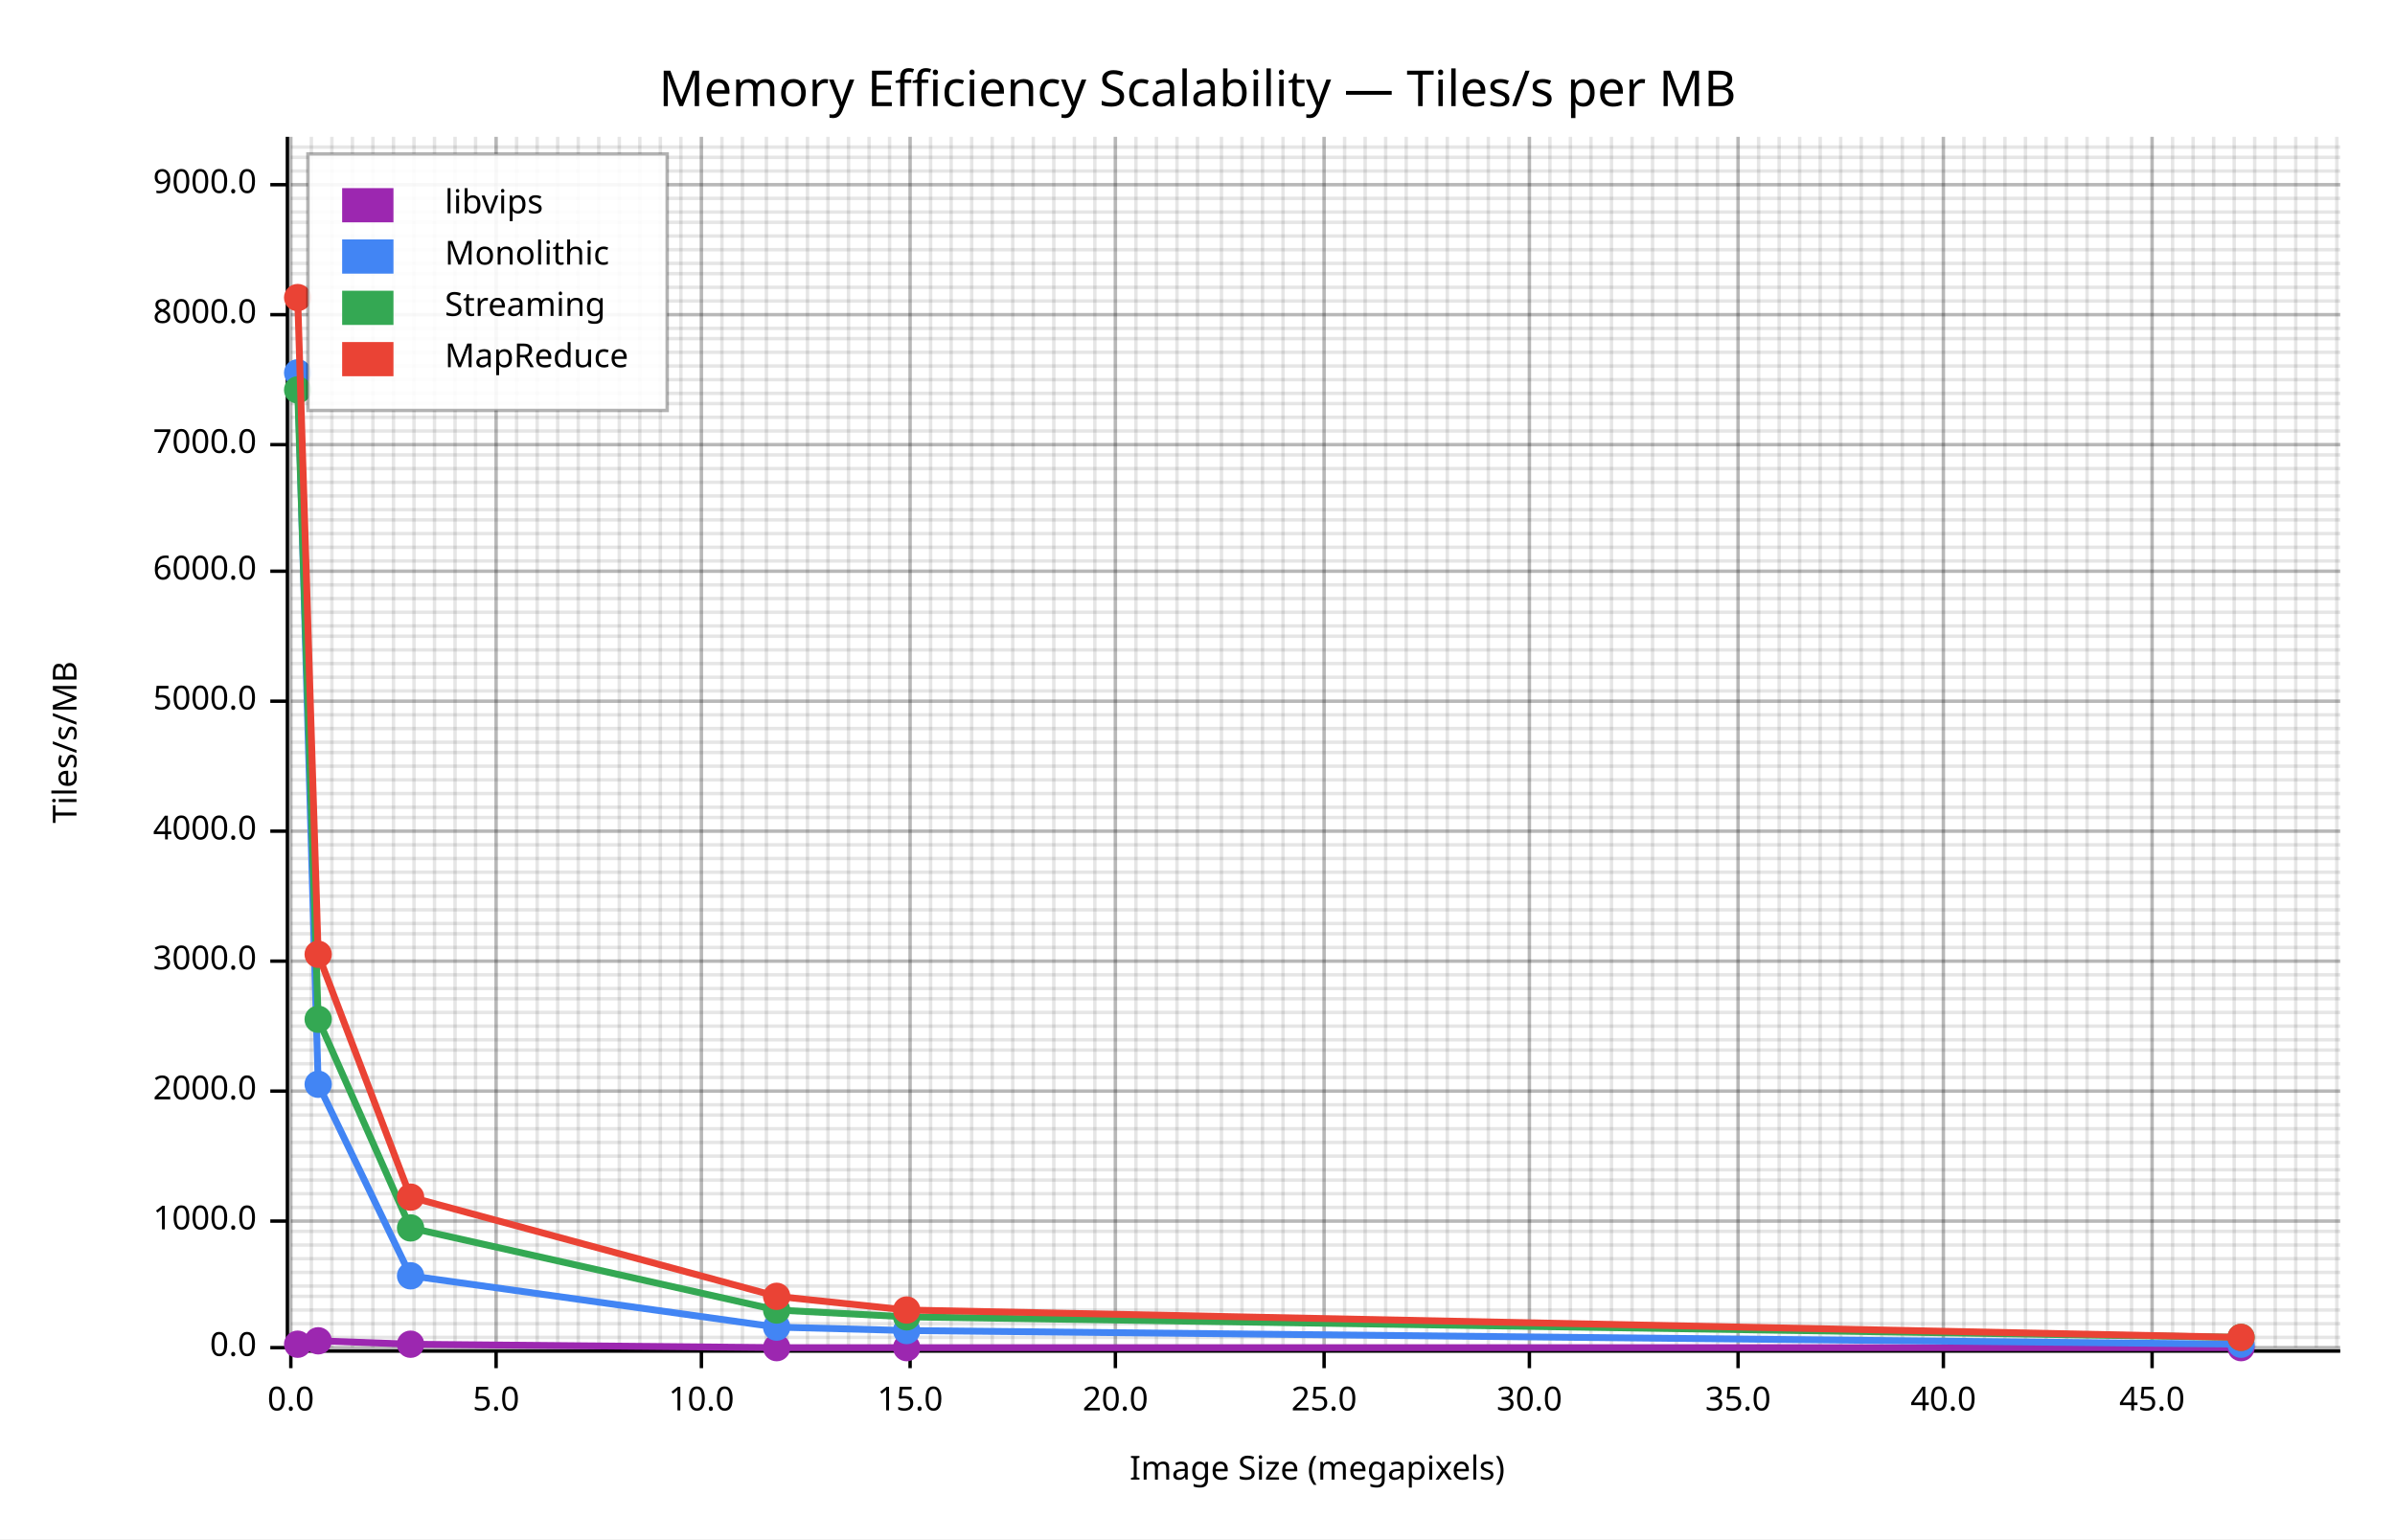
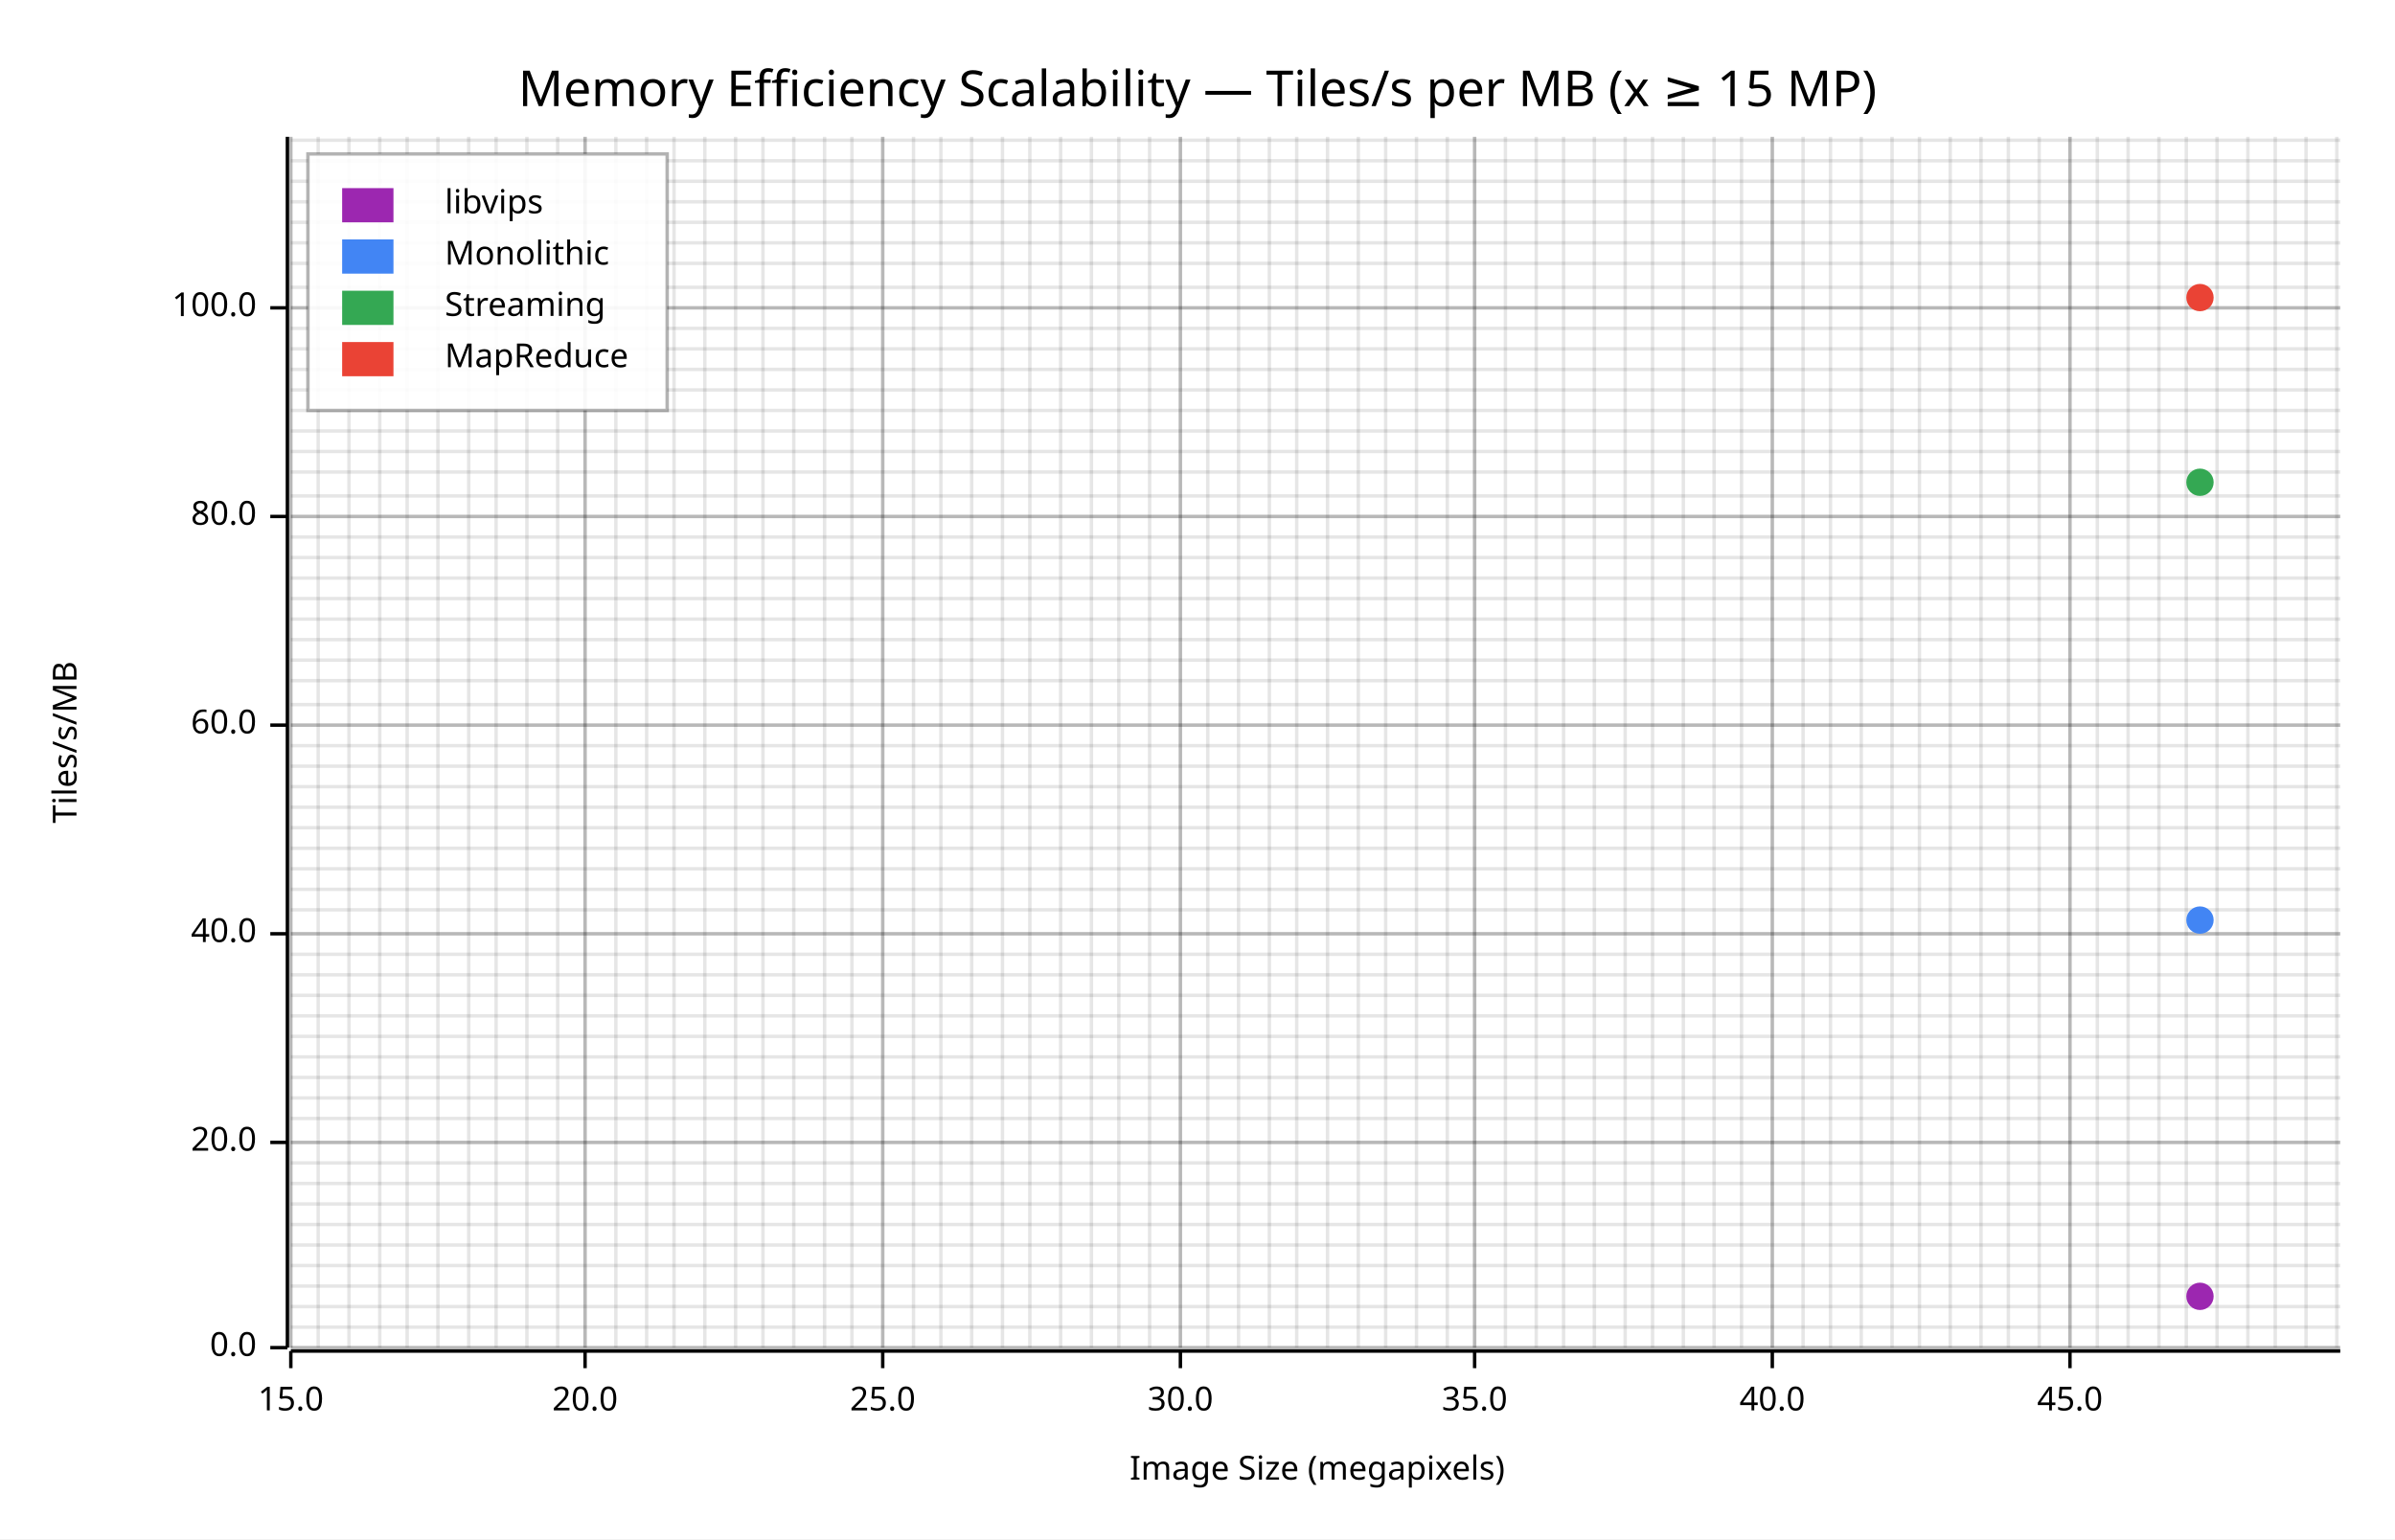
<svg xmlns="http://www.w3.org/2000/svg" width="700" height="450" viewBox="0 0 700 450">
  <rect x="0" y="0" width="700" height="450" opacity="1" fill="#FFFFFF" stroke="none" />
  <text x="350" y="20" dy="0.76em" text-anchor="middle" font-family="sans-serif" font-size="14.516" opacity="1" fill="#000000">
- Memory Efficiency Scalability — Tiles/s per MB
+ Memory Efficiency Scalability — Tiles/s per MB  (x ≥ 15 MP)
</text>
  <line opacity="0.1" stroke="#000000" stroke-width="1" x1="85" y1="394" x2="85" y2="40" />
-   <line opacity="0.1" stroke="#000000" stroke-width="1" x1="91" y1="394" x2="91" y2="40" />
-   <line opacity="0.1" stroke="#000000" stroke-width="1" x1="97" y1="394" x2="97" y2="40" />
-   <line opacity="0.1" stroke="#000000" stroke-width="1" x1="103" y1="394" x2="103" y2="40" />
-   <line opacity="0.1" stroke="#000000" stroke-width="1" x1="109" y1="394" x2="109" y2="40" />
-   <line opacity="0.1" stroke="#000000" stroke-width="1" x1="115" y1="394" x2="115" y2="40" />
-   <line opacity="0.1" stroke="#000000" stroke-width="1" x1="121" y1="394" x2="121" y2="40" />
-   <line opacity="0.1" stroke="#000000" stroke-width="1" x1="127" y1="394" x2="127" y2="40" />
-   <line opacity="0.1" stroke="#000000" stroke-width="1" x1="133" y1="394" x2="133" y2="40" />
-   <line opacity="0.1" stroke="#000000" stroke-width="1" x1="139" y1="394" x2="139" y2="40" />
+   <line opacity="0.1" stroke="#000000" stroke-width="1" x1="93" y1="394" x2="93" y2="40" />
+   <line opacity="0.1" stroke="#000000" stroke-width="1" x1="102" y1="394" x2="102" y2="40" />
+   <line opacity="0.1" stroke="#000000" stroke-width="1" x1="111" y1="394" x2="111" y2="40" />
+   <line opacity="0.1" stroke="#000000" stroke-width="1" x1="119" y1="394" x2="119" y2="40" />
+   <line opacity="0.1" stroke="#000000" stroke-width="1" x1="128" y1="394" x2="128" y2="40" />
+   <line opacity="0.1" stroke="#000000" stroke-width="1" x1="137" y1="394" x2="137" y2="40" />
  <line opacity="0.1" stroke="#000000" stroke-width="1" x1="145" y1="394" x2="145" y2="40" />
-   <line opacity="0.1" stroke="#000000" stroke-width="1" x1="151" y1="394" x2="151" y2="40" />
-   <line opacity="0.1" stroke="#000000" stroke-width="1" x1="157" y1="394" x2="157" y2="40" />
+   <line opacity="0.1" stroke="#000000" stroke-width="1" x1="154" y1="394" x2="154" y2="40" />
  <line opacity="0.1" stroke="#000000" stroke-width="1" x1="163" y1="394" x2="163" y2="40" />
-   <line opacity="0.1" stroke="#000000" stroke-width="1" x1="169" y1="394" x2="169" y2="40" />
-   <line opacity="0.1" stroke="#000000" stroke-width="1" x1="175" y1="394" x2="175" y2="40" />
-   <line opacity="0.1" stroke="#000000" stroke-width="1" x1="181" y1="394" x2="181" y2="40" />
-   <line opacity="0.1" stroke="#000000" stroke-width="1" x1="187" y1="394" x2="187" y2="40" />
-   <line opacity="0.1" stroke="#000000" stroke-width="1" x1="193" y1="394" x2="193" y2="40" />
-   <line opacity="0.1" stroke="#000000" stroke-width="1" x1="199" y1="394" x2="199" y2="40" />
-   <line opacity="0.1" stroke="#000000" stroke-width="1" x1="205" y1="394" x2="205" y2="40" />
-   <line opacity="0.1" stroke="#000000" stroke-width="1" x1="211" y1="394" x2="211" y2="40" />
-   <line opacity="0.1" stroke="#000000" stroke-width="1" x1="217" y1="394" x2="217" y2="40" />
-   <line opacity="0.1" stroke="#000000" stroke-width="1" x1="224" y1="394" x2="224" y2="40" />
-   <line opacity="0.1" stroke="#000000" stroke-width="1" x1="230" y1="394" x2="230" y2="40" />
-   <line opacity="0.1" stroke="#000000" stroke-width="1" x1="236" y1="394" x2="236" y2="40" />
-   <line opacity="0.1" stroke="#000000" stroke-width="1" x1="242" y1="394" x2="242" y2="40" />
-   <line opacity="0.1" stroke="#000000" stroke-width="1" x1="248" y1="394" x2="248" y2="40" />
-   <line opacity="0.1" stroke="#000000" stroke-width="1" x1="254" y1="394" x2="254" y2="40" />
-   <line opacity="0.1" stroke="#000000" stroke-width="1" x1="260" y1="394" x2="260" y2="40" />
-   <line opacity="0.1" stroke="#000000" stroke-width="1" x1="266" y1="394" x2="266" y2="40" />
-   <line opacity="0.1" stroke="#000000" stroke-width="1" x1="272" y1="394" x2="272" y2="40" />
-   <line opacity="0.1" stroke="#000000" stroke-width="1" x1="278" y1="394" x2="278" y2="40" />
+   <line opacity="0.1" stroke="#000000" stroke-width="1" x1="171" y1="394" x2="171" y2="40" />
+   <line opacity="0.1" stroke="#000000" stroke-width="1" x1="180" y1="394" x2="180" y2="40" />
+   <line opacity="0.1" stroke="#000000" stroke-width="1" x1="189" y1="394" x2="189" y2="40" />
+   <line opacity="0.1" stroke="#000000" stroke-width="1" x1="197" y1="394" x2="197" y2="40" />
+   <line opacity="0.1" stroke="#000000" stroke-width="1" x1="206" y1="394" x2="206" y2="40" />
+   <line opacity="0.1" stroke="#000000" stroke-width="1" x1="215" y1="394" x2="215" y2="40" />
+   <line opacity="0.1" stroke="#000000" stroke-width="1" x1="223" y1="394" x2="223" y2="40" />
+   <line opacity="0.1" stroke="#000000" stroke-width="1" x1="232" y1="394" x2="232" y2="40" />
+   <line opacity="0.1" stroke="#000000" stroke-width="1" x1="241" y1="394" x2="241" y2="40" />
+   <line opacity="0.1" stroke="#000000" stroke-width="1" x1="249" y1="394" x2="249" y2="40" />
+   <line opacity="0.1" stroke="#000000" stroke-width="1" x1="258" y1="394" x2="258" y2="40" />
+   <line opacity="0.1" stroke="#000000" stroke-width="1" x1="267" y1="394" x2="267" y2="40" />
+   <line opacity="0.1" stroke="#000000" stroke-width="1" x1="275" y1="394" x2="275" y2="40" />
  <line opacity="0.1" stroke="#000000" stroke-width="1" x1="284" y1="394" x2="284" y2="40" />
-   <line opacity="0.1" stroke="#000000" stroke-width="1" x1="290" y1="394" x2="290" y2="40" />
-   <line opacity="0.1" stroke="#000000" stroke-width="1" x1="296" y1="394" x2="296" y2="40" />
-   <line opacity="0.1" stroke="#000000" stroke-width="1" x1="302" y1="394" x2="302" y2="40" />
-   <line opacity="0.1" stroke="#000000" stroke-width="1" x1="308" y1="394" x2="308" y2="40" />
-   <line opacity="0.1" stroke="#000000" stroke-width="1" x1="314" y1="394" x2="314" y2="40" />
-   <line opacity="0.1" stroke="#000000" stroke-width="1" x1="320" y1="394" x2="320" y2="40" />
-   <line opacity="0.1" stroke="#000000" stroke-width="1" x1="326" y1="394" x2="326" y2="40" />
-   <line opacity="0.1" stroke="#000000" stroke-width="1" x1="332" y1="394" x2="332" y2="40" />
-   <line opacity="0.1" stroke="#000000" stroke-width="1" x1="338" y1="394" x2="338" y2="40" />
-   <line opacity="0.1" stroke="#000000" stroke-width="1" x1="344" y1="394" x2="344" y2="40" />
-   <line opacity="0.1" stroke="#000000" stroke-width="1" x1="350" y1="394" x2="350" y2="40" />
-   <line opacity="0.1" stroke="#000000" stroke-width="1" x1="357" y1="394" x2="357" y2="40" />
-   <line opacity="0.1" stroke="#000000" stroke-width="1" x1="363" y1="394" x2="363" y2="40" />
-   <line opacity="0.1" stroke="#000000" stroke-width="1" x1="369" y1="394" x2="369" y2="40" />
-   <line opacity="0.1" stroke="#000000" stroke-width="1" x1="375" y1="394" x2="375" y2="40" />
-   <line opacity="0.1" stroke="#000000" stroke-width="1" x1="381" y1="394" x2="381" y2="40" />
-   <line opacity="0.1" stroke="#000000" stroke-width="1" x1="387" y1="394" x2="387" y2="40" />
-   <line opacity="0.1" stroke="#000000" stroke-width="1" x1="393" y1="394" x2="393" y2="40" />
-   <line opacity="0.1" stroke="#000000" stroke-width="1" x1="399" y1="394" x2="399" y2="40" />
+   <line opacity="0.1" stroke="#000000" stroke-width="1" x1="293" y1="394" x2="293" y2="40" />
+   <line opacity="0.1" stroke="#000000" stroke-width="1" x1="301" y1="394" x2="301" y2="40" />
+   <line opacity="0.1" stroke="#000000" stroke-width="1" x1="310" y1="394" x2="310" y2="40" />
+   <line opacity="0.1" stroke="#000000" stroke-width="1" x1="319" y1="394" x2="319" y2="40" />
+   <line opacity="0.1" stroke="#000000" stroke-width="1" x1="327" y1="394" x2="327" y2="40" />
+   <line opacity="0.1" stroke="#000000" stroke-width="1" x1="336" y1="394" x2="336" y2="40" />
+   <line opacity="0.1" stroke="#000000" stroke-width="1" x1="345" y1="394" x2="345" y2="40" />
+   <line opacity="0.1" stroke="#000000" stroke-width="1" x1="353" y1="394" x2="353" y2="40" />
+   <line opacity="0.1" stroke="#000000" stroke-width="1" x1="362" y1="394" x2="362" y2="40" />
+   <line opacity="0.1" stroke="#000000" stroke-width="1" x1="371" y1="394" x2="371" y2="40" />
+   <line opacity="0.1" stroke="#000000" stroke-width="1" x1="379" y1="394" x2="379" y2="40" />
+   <line opacity="0.1" stroke="#000000" stroke-width="1" x1="388" y1="394" x2="388" y2="40" />
+   <line opacity="0.1" stroke="#000000" stroke-width="1" x1="397" y1="394" x2="397" y2="40" />
  <line opacity="0.1" stroke="#000000" stroke-width="1" x1="405" y1="394" x2="405" y2="40" />
-   <line opacity="0.1" stroke="#000000" stroke-width="1" x1="411" y1="394" x2="411" y2="40" />
-   <line opacity="0.1" stroke="#000000" stroke-width="1" x1="417" y1="394" x2="417" y2="40" />
+   <line opacity="0.1" stroke="#000000" stroke-width="1" x1="414" y1="394" x2="414" y2="40" />
  <line opacity="0.1" stroke="#000000" stroke-width="1" x1="423" y1="394" x2="423" y2="40" />
-   <line opacity="0.1" stroke="#000000" stroke-width="1" x1="429" y1="394" x2="429" y2="40" />
-   <line opacity="0.1" stroke="#000000" stroke-width="1" x1="435" y1="394" x2="435" y2="40" />
-   <line opacity="0.1" stroke="#000000" stroke-width="1" x1="441" y1="394" x2="441" y2="40" />
-   <line opacity="0.1" stroke="#000000" stroke-width="1" x1="447" y1="394" x2="447" y2="40" />
-   <line opacity="0.1" stroke="#000000" stroke-width="1" x1="453" y1="394" x2="453" y2="40" />
-   <line opacity="0.1" stroke="#000000" stroke-width="1" x1="459" y1="394" x2="459" y2="40" />
-   <line opacity="0.1" stroke="#000000" stroke-width="1" x1="465" y1="394" x2="465" y2="40" />
-   <line opacity="0.1" stroke="#000000" stroke-width="1" x1="471" y1="394" x2="471" y2="40" />
-   <line opacity="0.1" stroke="#000000" stroke-width="1" x1="477" y1="394" x2="477" y2="40" />
+   <line opacity="0.1" stroke="#000000" stroke-width="1" x1="431" y1="394" x2="431" y2="40" />
+   <line opacity="0.1" stroke="#000000" stroke-width="1" x1="440" y1="394" x2="440" y2="40" />
+   <line opacity="0.1" stroke="#000000" stroke-width="1" x1="449" y1="394" x2="449" y2="40" />
+   <line opacity="0.1" stroke="#000000" stroke-width="1" x1="457" y1="394" x2="457" y2="40" />
+   <line opacity="0.1" stroke="#000000" stroke-width="1" x1="466" y1="394" x2="466" y2="40" />
+   <line opacity="0.1" stroke="#000000" stroke-width="1" x1="475" y1="394" x2="475" y2="40" />
  <line opacity="0.1" stroke="#000000" stroke-width="1" x1="483" y1="394" x2="483" y2="40" />
-   <line opacity="0.1" stroke="#000000" stroke-width="1" x1="490" y1="394" x2="490" y2="40" />
-   <line opacity="0.1" stroke="#000000" stroke-width="1" x1="496" y1="394" x2="496" y2="40" />
-   <line opacity="0.1" stroke="#000000" stroke-width="1" x1="502" y1="394" x2="502" y2="40" />
-   <line opacity="0.1" stroke="#000000" stroke-width="1" x1="508" y1="394" x2="508" y2="40" />
-   <line opacity="0.1" stroke="#000000" stroke-width="1" x1="514" y1="394" x2="514" y2="40" />
-   <line opacity="0.1" stroke="#000000" stroke-width="1" x1="520" y1="394" x2="520" y2="40" />
-   <line opacity="0.1" stroke="#000000" stroke-width="1" x1="526" y1="394" x2="526" y2="40" />
-   <line opacity="0.1" stroke="#000000" stroke-width="1" x1="532" y1="394" x2="532" y2="40" />
-   <line opacity="0.1" stroke="#000000" stroke-width="1" x1="538" y1="394" x2="538" y2="40" />
+   <line opacity="0.1" stroke="#000000" stroke-width="1" x1="492" y1="394" x2="492" y2="40" />
+   <line opacity="0.1" stroke="#000000" stroke-width="1" x1="501" y1="394" x2="501" y2="40" />
+   <line opacity="0.1" stroke="#000000" stroke-width="1" x1="509" y1="394" x2="509" y2="40" />
+   <line opacity="0.1" stroke="#000000" stroke-width="1" x1="518" y1="394" x2="518" y2="40" />
+   <line opacity="0.1" stroke="#000000" stroke-width="1" x1="527" y1="394" x2="527" y2="40" />
+   <line opacity="0.1" stroke="#000000" stroke-width="1" x1="535" y1="394" x2="535" y2="40" />
  <line opacity="0.1" stroke="#000000" stroke-width="1" x1="544" y1="394" x2="544" y2="40" />
-   <line opacity="0.1" stroke="#000000" stroke-width="1" x1="550" y1="394" x2="550" y2="40" />
-   <line opacity="0.1" stroke="#000000" stroke-width="1" x1="556" y1="394" x2="556" y2="40" />
-   <line opacity="0.1" stroke="#000000" stroke-width="1" x1="562" y1="394" x2="562" y2="40" />
-   <line opacity="0.1" stroke="#000000" stroke-width="1" x1="568" y1="394" x2="568" y2="40" />
-   <line opacity="0.1" stroke="#000000" stroke-width="1" x1="574" y1="394" x2="574" y2="40" />
-   <line opacity="0.1" stroke="#000000" stroke-width="1" x1="580" y1="394" x2="580" y2="40" />
-   <line opacity="0.1" stroke="#000000" stroke-width="1" x1="586" y1="394" x2="586" y2="40" />
-   <line opacity="0.1" stroke="#000000" stroke-width="1" x1="592" y1="394" x2="592" y2="40" />
-   <line opacity="0.1" stroke="#000000" stroke-width="1" x1="598" y1="394" x2="598" y2="40" />
-   <line opacity="0.1" stroke="#000000" stroke-width="1" x1="604" y1="394" x2="604" y2="40" />
-   <line opacity="0.1" stroke="#000000" stroke-width="1" x1="610" y1="394" x2="610" y2="40" />
-   <line opacity="0.1" stroke="#000000" stroke-width="1" x1="616" y1="394" x2="616" y2="40" />
-   <line opacity="0.1" stroke="#000000" stroke-width="1" x1="623" y1="394" x2="623" y2="40" />
-   <line opacity="0.1" stroke="#000000" stroke-width="1" x1="629" y1="394" x2="629" y2="40" />
-   <line opacity="0.1" stroke="#000000" stroke-width="1" x1="635" y1="394" x2="635" y2="40" />
-   <line opacity="0.1" stroke="#000000" stroke-width="1" x1="641" y1="394" x2="641" y2="40" />
-   <line opacity="0.1" stroke="#000000" stroke-width="1" x1="647" y1="394" x2="647" y2="40" />
-   <line opacity="0.1" stroke="#000000" stroke-width="1" x1="653" y1="394" x2="653" y2="40" />
-   <line opacity="0.1" stroke="#000000" stroke-width="1" x1="659" y1="394" x2="659" y2="40" />
+   <line opacity="0.1" stroke="#000000" stroke-width="1" x1="553" y1="394" x2="553" y2="40" />
+   <line opacity="0.1" stroke="#000000" stroke-width="1" x1="561" y1="394" x2="561" y2="40" />
+   <line opacity="0.1" stroke="#000000" stroke-width="1" x1="570" y1="394" x2="570" y2="40" />
+   <line opacity="0.1" stroke="#000000" stroke-width="1" x1="579" y1="394" x2="579" y2="40" />
+   <line opacity="0.1" stroke="#000000" stroke-width="1" x1="587" y1="394" x2="587" y2="40" />
+   <line opacity="0.1" stroke="#000000" stroke-width="1" x1="596" y1="394" x2="596" y2="40" />
+   <line opacity="0.1" stroke="#000000" stroke-width="1" x1="605" y1="394" x2="605" y2="40" />
+   <line opacity="0.1" stroke="#000000" stroke-width="1" x1="613" y1="394" x2="613" y2="40" />
+   <line opacity="0.1" stroke="#000000" stroke-width="1" x1="622" y1="394" x2="622" y2="40" />
+   <line opacity="0.1" stroke="#000000" stroke-width="1" x1="631" y1="394" x2="631" y2="40" />
+   <line opacity="0.1" stroke="#000000" stroke-width="1" x1="639" y1="394" x2="639" y2="40" />
+   <line opacity="0.1" stroke="#000000" stroke-width="1" x1="648" y1="394" x2="648" y2="40" />
+   <line opacity="0.1" stroke="#000000" stroke-width="1" x1="657" y1="394" x2="657" y2="40" />
  <line opacity="0.1" stroke="#000000" stroke-width="1" x1="665" y1="394" x2="665" y2="40" />
-   <line opacity="0.1" stroke="#000000" stroke-width="1" x1="671" y1="394" x2="671" y2="40" />
-   <line opacity="0.1" stroke="#000000" stroke-width="1" x1="677" y1="394" x2="677" y2="40" />
+   <line opacity="0.1" stroke="#000000" stroke-width="1" x1="674" y1="394" x2="674" y2="40" />
  <line opacity="0.1" stroke="#000000" stroke-width="1" x1="683" y1="394" x2="683" y2="40" />
  <line opacity="0.1" stroke="#000000" stroke-width="1" x1="85" y1="394" x2="684" y2="394" />
-   <line opacity="0.1" stroke="#000000" stroke-width="1" x1="85" y1="391" x2="684" y2="391" />
-   <line opacity="0.1" stroke="#000000" stroke-width="1" x1="85" y1="387" x2="684" y2="387" />
-   <line opacity="0.1" stroke="#000000" stroke-width="1" x1="85" y1="383" x2="684" y2="383" />
-   <line opacity="0.1" stroke="#000000" stroke-width="1" x1="85" y1="379" x2="684" y2="379" />
+   <line opacity="0.1" stroke="#000000" stroke-width="1" x1="85" y1="388" x2="684" y2="388" />
+   <line opacity="0.1" stroke="#000000" stroke-width="1" x1="85" y1="382" x2="684" y2="382" />
  <line opacity="0.1" stroke="#000000" stroke-width="1" x1="85" y1="376" x2="684" y2="376" />
-   <line opacity="0.1" stroke="#000000" stroke-width="1" x1="85" y1="372" x2="684" y2="372" />
-   <line opacity="0.1" stroke="#000000" stroke-width="1" x1="85" y1="368" x2="684" y2="368" />
+   <line opacity="0.1" stroke="#000000" stroke-width="1" x1="85" y1="370" x2="684" y2="370" />
  <line opacity="0.1" stroke="#000000" stroke-width="1" x1="85" y1="364" x2="684" y2="364" />
-   <line opacity="0.1" stroke="#000000" stroke-width="1" x1="85" y1="360" x2="684" y2="360" />
-   <line opacity="0.1" stroke="#000000" stroke-width="1" x1="85" y1="357" x2="684" y2="357" />
-   <line opacity="0.1" stroke="#000000" stroke-width="1" x1="85" y1="353" x2="684" y2="353" />
-   <line opacity="0.1" stroke="#000000" stroke-width="1" x1="85" y1="349" x2="684" y2="349" />
-   <line opacity="0.1" stroke="#000000" stroke-width="1" x1="85" y1="345" x2="684" y2="345" />
-   <line opacity="0.1" stroke="#000000" stroke-width="1" x1="85" y1="342" x2="684" y2="342" />
-   <line opacity="0.1" stroke="#000000" stroke-width="1" x1="85" y1="338" x2="684" y2="338" />
+   <line opacity="0.1" stroke="#000000" stroke-width="1" x1="85" y1="358" x2="684" y2="358" />
+   <line opacity="0.1" stroke="#000000" stroke-width="1" x1="85" y1="352" x2="684" y2="352" />
+   <line opacity="0.1" stroke="#000000" stroke-width="1" x1="85" y1="346" x2="684" y2="346" />
+   <line opacity="0.1" stroke="#000000" stroke-width="1" x1="85" y1="340" x2="684" y2="340" />
  <line opacity="0.1" stroke="#000000" stroke-width="1" x1="85" y1="334" x2="684" y2="334" />
-   <line opacity="0.1" stroke="#000000" stroke-width="1" x1="85" y1="330" x2="684" y2="330" />
-   <line opacity="0.1" stroke="#000000" stroke-width="1" x1="85" y1="326" x2="684" y2="326" />
-   <line opacity="0.1" stroke="#000000" stroke-width="1" x1="85" y1="323" x2="684" y2="323" />
-   <line opacity="0.1" stroke="#000000" stroke-width="1" x1="85" y1="319" x2="684" y2="319" />
+   <line opacity="0.1" stroke="#000000" stroke-width="1" x1="85" y1="327" x2="684" y2="327" />
+   <line opacity="0.1" stroke="#000000" stroke-width="1" x1="85" y1="321" x2="684" y2="321" />
  <line opacity="0.1" stroke="#000000" stroke-width="1" x1="85" y1="315" x2="684" y2="315" />
-   <line opacity="0.1" stroke="#000000" stroke-width="1" x1="85" y1="311" x2="684" y2="311" />
-   <line opacity="0.1" stroke="#000000" stroke-width="1" x1="85" y1="307" x2="684" y2="307" />
-   <line opacity="0.1" stroke="#000000" stroke-width="1" x1="85" y1="304" x2="684" y2="304" />
-   <line opacity="0.1" stroke="#000000" stroke-width="1" x1="85" y1="300" x2="684" y2="300" />
-   <line opacity="0.1" stroke="#000000" stroke-width="1" x1="85" y1="296" x2="684" y2="296" />
-   <line opacity="0.1" stroke="#000000" stroke-width="1" x1="85" y1="292" x2="684" y2="292" />
-   <line opacity="0.1" stroke="#000000" stroke-width="1" x1="85" y1="289" x2="684" y2="289" />
+   <line opacity="0.1" stroke="#000000" stroke-width="1" x1="85" y1="309" x2="684" y2="309" />
+   <line opacity="0.1" stroke="#000000" stroke-width="1" x1="85" y1="303" x2="684" y2="303" />
+   <line opacity="0.1" stroke="#000000" stroke-width="1" x1="85" y1="297" x2="684" y2="297" />
+   <line opacity="0.1" stroke="#000000" stroke-width="1" x1="85" y1="291" x2="684" y2="291" />
  <line opacity="0.1" stroke="#000000" stroke-width="1" x1="85" y1="285" x2="684" y2="285" />
-   <line opacity="0.1" stroke="#000000" stroke-width="1" x1="85" y1="281" x2="684" y2="281" />
-   <line opacity="0.1" stroke="#000000" stroke-width="1" x1="85" y1="277" x2="684" y2="277" />
+   <line opacity="0.1" stroke="#000000" stroke-width="1" x1="85" y1="279" x2="684" y2="279" />
  <line opacity="0.1" stroke="#000000" stroke-width="1" x1="85" y1="273" x2="684" y2="273" />
-   <line opacity="0.1" stroke="#000000" stroke-width="1" x1="85" y1="270" x2="684" y2="270" />
  <line opacity="0.1" stroke="#000000" stroke-width="1" x1="85" y1="266" x2="684" y2="266" />
-   <line opacity="0.1" stroke="#000000" stroke-width="1" x1="85" y1="262" x2="684" y2="262" />
-   <line opacity="0.1" stroke="#000000" stroke-width="1" x1="85" y1="258" x2="684" y2="258" />
-   <line opacity="0.1" stroke="#000000" stroke-width="1" x1="85" y1="255" x2="684" y2="255" />
-   <line opacity="0.1" stroke="#000000" stroke-width="1" x1="85" y1="251" x2="684" y2="251" />
-   <line opacity="0.1" stroke="#000000" stroke-width="1" x1="85" y1="247" x2="684" y2="247" />
-   <line opacity="0.1" stroke="#000000" stroke-width="1" x1="85" y1="243" x2="684" y2="243" />
-   <line opacity="0.1" stroke="#000000" stroke-width="1" x1="85" y1="239" x2="684" y2="239" />
+   <line opacity="0.1" stroke="#000000" stroke-width="1" x1="85" y1="260" x2="684" y2="260" />
+   <line opacity="0.1" stroke="#000000" stroke-width="1" x1="85" y1="254" x2="684" y2="254" />
+   <line opacity="0.1" stroke="#000000" stroke-width="1" x1="85" y1="248" x2="684" y2="248" />
+   <line opacity="0.1" stroke="#000000" stroke-width="1" x1="85" y1="242" x2="684" y2="242" />
  <line opacity="0.1" stroke="#000000" stroke-width="1" x1="85" y1="236" x2="684" y2="236" />
-   <line opacity="0.1" stroke="#000000" stroke-width="1" x1="85" y1="232" x2="684" y2="232" />
-   <line opacity="0.1" stroke="#000000" stroke-width="1" x1="85" y1="228" x2="684" y2="228" />
+   <line opacity="0.1" stroke="#000000" stroke-width="1" x1="85" y1="230" x2="684" y2="230" />
  <line opacity="0.1" stroke="#000000" stroke-width="1" x1="85" y1="224" x2="684" y2="224" />
-   <line opacity="0.1" stroke="#000000" stroke-width="1" x1="85" y1="220" x2="684" y2="220" />
-   <line opacity="0.1" stroke="#000000" stroke-width="1" x1="85" y1="217" x2="684" y2="217" />
-   <line opacity="0.1" stroke="#000000" stroke-width="1" x1="85" y1="213" x2="684" y2="213" />
-   <line opacity="0.1" stroke="#000000" stroke-width="1" x1="85" y1="209" x2="684" y2="209" />
-   <line opacity="0.1" stroke="#000000" stroke-width="1" x1="85" y1="205" x2="684" y2="205" />
-   <line opacity="0.1" stroke="#000000" stroke-width="1" x1="85" y1="202" x2="684" y2="202" />
-   <line opacity="0.1" stroke="#000000" stroke-width="1" x1="85" y1="198" x2="684" y2="198" />
-   <line opacity="0.1" stroke="#000000" stroke-width="1" x1="85" y1="194" x2="684" y2="194" />
-   <line opacity="0.1" stroke="#000000" stroke-width="1" x1="85" y1="190" x2="684" y2="190" />
-   <line opacity="0.1" stroke="#000000" stroke-width="1" x1="85" y1="186" x2="684" y2="186" />
-   <line opacity="0.1" stroke="#000000" stroke-width="1" x1="85" y1="183" x2="684" y2="183" />
-   <line opacity="0.1" stroke="#000000" stroke-width="1" x1="85" y1="179" x2="684" y2="179" />
+   <line opacity="0.1" stroke="#000000" stroke-width="1" x1="85" y1="218" x2="684" y2="218" />
+   <line opacity="0.1" stroke="#000000" stroke-width="1" x1="85" y1="212" x2="684" y2="212" />
+   <line opacity="0.1" stroke="#000000" stroke-width="1" x1="85" y1="206" x2="684" y2="206" />
+   <line opacity="0.1" stroke="#000000" stroke-width="1" x1="85" y1="199" x2="684" y2="199" />
+   <line opacity="0.1" stroke="#000000" stroke-width="1" x1="85" y1="193" x2="684" y2="193" />
+   <line opacity="0.1" stroke="#000000" stroke-width="1" x1="85" y1="187" x2="684" y2="187" />
+   <line opacity="0.1" stroke="#000000" stroke-width="1" x1="85" y1="181" x2="684" y2="181" />
  <line opacity="0.1" stroke="#000000" stroke-width="1" x1="85" y1="175" x2="684" y2="175" />
-   <line opacity="0.1" stroke="#000000" stroke-width="1" x1="85" y1="171" x2="684" y2="171" />
-   <line opacity="0.1" stroke="#000000" stroke-width="1" x1="85" y1="167" x2="684" y2="167" />
-   <line opacity="0.1" stroke="#000000" stroke-width="1" x1="85" y1="164" x2="684" y2="164" />
-   <line opacity="0.1" stroke="#000000" stroke-width="1" x1="85" y1="160" x2="684" y2="160" />
-   <line opacity="0.1" stroke="#000000" stroke-width="1" x1="85" y1="156" x2="684" y2="156" />
-   <line opacity="0.1" stroke="#000000" stroke-width="1" x1="85" y1="152" x2="684" y2="152" />
-   <line opacity="0.1" stroke="#000000" stroke-width="1" x1="85" y1="149" x2="684" y2="149" />
+   <line opacity="0.1" stroke="#000000" stroke-width="1" x1="85" y1="169" x2="684" y2="169" />
+   <line opacity="0.1" stroke="#000000" stroke-width="1" x1="85" y1="163" x2="684" y2="163" />
+   <line opacity="0.1" stroke="#000000" stroke-width="1" x1="85" y1="157" x2="684" y2="157" />
+   <line opacity="0.1" stroke="#000000" stroke-width="1" x1="85" y1="151" x2="684" y2="151" />
  <line opacity="0.1" stroke="#000000" stroke-width="1" x1="85" y1="145" x2="684" y2="145" />
-   <line opacity="0.1" stroke="#000000" stroke-width="1" x1="85" y1="141" x2="684" y2="141" />
-   <line opacity="0.1" stroke="#000000" stroke-width="1" x1="85" y1="137" x2="684" y2="137" />
-   <line opacity="0.1" stroke="#000000" stroke-width="1" x1="85" y1="133" x2="684" y2="133" />
-   <line opacity="0.1" stroke="#000000" stroke-width="1" x1="85" y1="130" x2="684" y2="130" />
+   <line opacity="0.1" stroke="#000000" stroke-width="1" x1="85" y1="138" x2="684" y2="138" />
+   <line opacity="0.1" stroke="#000000" stroke-width="1" x1="85" y1="132" x2="684" y2="132" />
  <line opacity="0.1" stroke="#000000" stroke-width="1" x1="85" y1="126" x2="684" y2="126" />
-   <line opacity="0.1" stroke="#000000" stroke-width="1" x1="85" y1="122" x2="684" y2="122" />
-   <line opacity="0.1" stroke="#000000" stroke-width="1" x1="85" y1="118" x2="684" y2="118" />
-   <line opacity="0.1" stroke="#000000" stroke-width="1" x1="85" y1="115" x2="684" y2="115" />
-   <line opacity="0.1" stroke="#000000" stroke-width="1" x1="85" y1="111" x2="684" y2="111" />
-   <line opacity="0.1" stroke="#000000" stroke-width="1" x1="85" y1="107" x2="684" y2="107" />
-   <line opacity="0.1" stroke="#000000" stroke-width="1" x1="85" y1="103" x2="684" y2="103" />
-   <line opacity="0.1" stroke="#000000" stroke-width="1" x1="85" y1="99" x2="684" y2="99" />
+   <line opacity="0.1" stroke="#000000" stroke-width="1" x1="85" y1="120" x2="684" y2="120" />
+   <line opacity="0.1" stroke="#000000" stroke-width="1" x1="85" y1="114" x2="684" y2="114" />
+   <line opacity="0.1" stroke="#000000" stroke-width="1" x1="85" y1="108" x2="684" y2="108" />
+   <line opacity="0.1" stroke="#000000" stroke-width="1" x1="85" y1="102" x2="684" y2="102" />
  <line opacity="0.1" stroke="#000000" stroke-width="1" x1="85" y1="96" x2="684" y2="96" />
-   <line opacity="0.1" stroke="#000000" stroke-width="1" x1="85" y1="92" x2="684" y2="92" />
-   <line opacity="0.1" stroke="#000000" stroke-width="1" x1="85" y1="88" x2="684" y2="88" />
+   <line opacity="0.1" stroke="#000000" stroke-width="1" x1="85" y1="90" x2="684" y2="90" />
  <line opacity="0.1" stroke="#000000" stroke-width="1" x1="85" y1="84" x2="684" y2="84" />
-   <line opacity="0.1" stroke="#000000" stroke-width="1" x1="85" y1="80" x2="684" y2="80" />
  <line opacity="0.1" stroke="#000000" stroke-width="1" x1="85" y1="77" x2="684" y2="77" />
-   <line opacity="0.1" stroke="#000000" stroke-width="1" x1="85" y1="73" x2="684" y2="73" />
-   <line opacity="0.1" stroke="#000000" stroke-width="1" x1="85" y1="69" x2="684" y2="69" />
+   <line opacity="0.1" stroke="#000000" stroke-width="1" x1="85" y1="71" x2="684" y2="71" />
  <line opacity="0.1" stroke="#000000" stroke-width="1" x1="85" y1="65" x2="684" y2="65" />
-   <line opacity="0.1" stroke="#000000" stroke-width="1" x1="85" y1="62" x2="684" y2="62" />
-   <line opacity="0.1" stroke="#000000" stroke-width="1" x1="85" y1="58" x2="684" y2="58" />
-   <line opacity="0.1" stroke="#000000" stroke-width="1" x1="85" y1="54" x2="684" y2="54" />
-   <line opacity="0.1" stroke="#000000" stroke-width="1" x1="85" y1="50" x2="684" y2="50" />
-   <line opacity="0.1" stroke="#000000" stroke-width="1" x1="85" y1="46" x2="684" y2="46" />
-   <line opacity="0.1" stroke="#000000" stroke-width="1" x1="85" y1="43" x2="684" y2="43" />
+   <line opacity="0.1" stroke="#000000" stroke-width="1" x1="85" y1="59" x2="684" y2="59" />
+   <line opacity="0.1" stroke="#000000" stroke-width="1" x1="85" y1="53" x2="684" y2="53" />
+   <line opacity="0.1" stroke="#000000" stroke-width="1" x1="85" y1="47" x2="684" y2="47" />
+   <line opacity="0.1" stroke="#000000" stroke-width="1" x1="85" y1="41" x2="684" y2="41" />
  <text x="15" y="217" dy="0.76em" text-anchor="middle" font-family="sans-serif" font-size="9.677" opacity="1" fill="#000000" transform="rotate(270, 15, 217)">
Tiles/s/MB
</text>
  <text x="385" y="435" dy="-0.5ex" text-anchor="middle" font-family="sans-serif" font-size="9.677" opacity="1" fill="#000000">
Image Size (megapixels)
</text>
  <line opacity="0.2" stroke="#000000" stroke-width="1" x1="85" y1="394" x2="85" y2="40" />
-   <line opacity="0.2" stroke="#000000" stroke-width="1" x1="145" y1="394" x2="145" y2="40" />
-   <line opacity="0.2" stroke="#000000" stroke-width="1" x1="205" y1="394" x2="205" y2="40" />
-   <line opacity="0.2" stroke="#000000" stroke-width="1" x1="266" y1="394" x2="266" y2="40" />
-   <line opacity="0.2" stroke="#000000" stroke-width="1" x1="326" y1="394" x2="326" y2="40" />
-   <line opacity="0.2" stroke="#000000" stroke-width="1" x1="387" y1="394" x2="387" y2="40" />
-   <line opacity="0.2" stroke="#000000" stroke-width="1" x1="447" y1="394" x2="447" y2="40" />
-   <line opacity="0.2" stroke="#000000" stroke-width="1" x1="508" y1="394" x2="508" y2="40" />
-   <line opacity="0.2" stroke="#000000" stroke-width="1" x1="568" y1="394" x2="568" y2="40" />
-   <line opacity="0.2" stroke="#000000" stroke-width="1" x1="629" y1="394" x2="629" y2="40" />
+   <line opacity="0.2" stroke="#000000" stroke-width="1" x1="171" y1="394" x2="171" y2="40" />
+   <line opacity="0.2" stroke="#000000" stroke-width="1" x1="258" y1="394" x2="258" y2="40" />
+   <line opacity="0.2" stroke="#000000" stroke-width="1" x1="345" y1="394" x2="345" y2="40" />
+   <line opacity="0.2" stroke="#000000" stroke-width="1" x1="431" y1="394" x2="431" y2="40" />
+   <line opacity="0.2" stroke="#000000" stroke-width="1" x1="518" y1="394" x2="518" y2="40" />
+   <line opacity="0.2" stroke="#000000" stroke-width="1" x1="605" y1="394" x2="605" y2="40" />
  <line opacity="0.2" stroke="#000000" stroke-width="1" x1="85" y1="394" x2="684" y2="394" />
-   <line opacity="0.2" stroke="#000000" stroke-width="1" x1="85" y1="357" x2="684" y2="357" />
-   <line opacity="0.2" stroke="#000000" stroke-width="1" x1="85" y1="319" x2="684" y2="319" />
-   <line opacity="0.2" stroke="#000000" stroke-width="1" x1="85" y1="281" x2="684" y2="281" />
-   <line opacity="0.2" stroke="#000000" stroke-width="1" x1="85" y1="243" x2="684" y2="243" />
-   <line opacity="0.2" stroke="#000000" stroke-width="1" x1="85" y1="205" x2="684" y2="205" />
-   <line opacity="0.2" stroke="#000000" stroke-width="1" x1="85" y1="167" x2="684" y2="167" />
-   <line opacity="0.2" stroke="#000000" stroke-width="1" x1="85" y1="130" x2="684" y2="130" />
-   <line opacity="0.2" stroke="#000000" stroke-width="1" x1="85" y1="92" x2="684" y2="92" />
-   <line opacity="0.2" stroke="#000000" stroke-width="1" x1="85" y1="54" x2="684" y2="54" />
+   <line opacity="0.2" stroke="#000000" stroke-width="1" x1="85" y1="334" x2="684" y2="334" />
+   <line opacity="0.2" stroke="#000000" stroke-width="1" x1="85" y1="273" x2="684" y2="273" />
+   <line opacity="0.2" stroke="#000000" stroke-width="1" x1="85" y1="212" x2="684" y2="212" />
+   <line opacity="0.2" stroke="#000000" stroke-width="1" x1="85" y1="151" x2="684" y2="151" />
+   <line opacity="0.2" stroke="#000000" stroke-width="1" x1="85" y1="90" x2="684" y2="90" />
  <polyline fill="none" opacity="1" stroke="#000000" stroke-width="1" points="84,40 84,394 " />
  <text x="75" y="394" dy="0.5ex" text-anchor="end" font-family="sans-serif" font-size="9.677" opacity="1" fill="#000000">
0.0
</text>
  <polyline fill="none" opacity="1" stroke="#000000" stroke-width="1" points="79,394 84,394 " />
-   <text x="75" y="357" dy="0.5ex" text-anchor="end" font-family="sans-serif" font-size="9.677" opacity="1" fill="#000000">
- 1000.0
- </text>
-   <polyline fill="none" opacity="1" stroke="#000000" stroke-width="1" points="79,357 84,357 " />
-   <text x="75" y="319" dy="0.5ex" text-anchor="end" font-family="sans-serif" font-size="9.677" opacity="1" fill="#000000">
- 2000.0
- </text>
-   <polyline fill="none" opacity="1" stroke="#000000" stroke-width="1" points="79,319 84,319 " />
-   <text x="75" y="281" dy="0.5ex" text-anchor="end" font-family="sans-serif" font-size="9.677" opacity="1" fill="#000000">
- 3000.0
- </text>
-   <polyline fill="none" opacity="1" stroke="#000000" stroke-width="1" points="79,281 84,281 " />
-   <text x="75" y="243" dy="0.5ex" text-anchor="end" font-family="sans-serif" font-size="9.677" opacity="1" fill="#000000">
- 4000.0
- </text>
-   <polyline fill="none" opacity="1" stroke="#000000" stroke-width="1" points="79,243 84,243 " />
-   <text x="75" y="205" dy="0.5ex" text-anchor="end" font-family="sans-serif" font-size="9.677" opacity="1" fill="#000000">
- 5000.0
- </text>
-   <polyline fill="none" opacity="1" stroke="#000000" stroke-width="1" points="79,205 84,205 " />
-   <text x="75" y="167" dy="0.5ex" text-anchor="end" font-family="sans-serif" font-size="9.677" opacity="1" fill="#000000">
- 6000.0
- </text>
-   <polyline fill="none" opacity="1" stroke="#000000" stroke-width="1" points="79,167 84,167 " />
-   <text x="75" y="130" dy="0.5ex" text-anchor="end" font-family="sans-serif" font-size="9.677" opacity="1" fill="#000000">
- 7000.0
- </text>
-   <polyline fill="none" opacity="1" stroke="#000000" stroke-width="1" points="79,130 84,130 " />
-   <text x="75" y="92" dy="0.5ex" text-anchor="end" font-family="sans-serif" font-size="9.677" opacity="1" fill="#000000">
- 8000.0
- </text>
-   <polyline fill="none" opacity="1" stroke="#000000" stroke-width="1" points="79,92 84,92 " />
-   <text x="75" y="54" dy="0.5ex" text-anchor="end" font-family="sans-serif" font-size="9.677" opacity="1" fill="#000000">
- 9000.0
- </text>
-   <polyline fill="none" opacity="1" stroke="#000000" stroke-width="1" points="79,54 84,54 " />
+   <text x="75" y="334" dy="0.5ex" text-anchor="end" font-family="sans-serif" font-size="9.677" opacity="1" fill="#000000">
+ 20.0
+ </text>
+   <polyline fill="none" opacity="1" stroke="#000000" stroke-width="1" points="79,334 84,334 " />
+   <text x="75" y="273" dy="0.5ex" text-anchor="end" font-family="sans-serif" font-size="9.677" opacity="1" fill="#000000">
+ 40.0
+ </text>
+   <polyline fill="none" opacity="1" stroke="#000000" stroke-width="1" points="79,273 84,273 " />
+   <text x="75" y="212" dy="0.5ex" text-anchor="end" font-family="sans-serif" font-size="9.677" opacity="1" fill="#000000">
+ 60.0
+ </text>
+   <polyline fill="none" opacity="1" stroke="#000000" stroke-width="1" points="79,212 84,212 " />
+   <text x="75" y="151" dy="0.5ex" text-anchor="end" font-family="sans-serif" font-size="9.677" opacity="1" fill="#000000">
+ 80.0
+ </text>
+   <polyline fill="none" opacity="1" stroke="#000000" stroke-width="1" points="79,151 84,151 " />
+   <text x="75" y="90" dy="0.5ex" text-anchor="end" font-family="sans-serif" font-size="9.677" opacity="1" fill="#000000">
+ 100.0
+ </text>
+   <polyline fill="none" opacity="1" stroke="#000000" stroke-width="1" points="79,90 84,90 " />
  <polyline fill="none" opacity="1" stroke="#000000" stroke-width="1" points="85,395 684,395 " />
  <text x="85" y="405" dy="0.76em" text-anchor="middle" font-family="sans-serif" font-size="9.677" opacity="1" fill="#000000">
- 0.0
+ 15.0
</text>
  <polyline fill="none" opacity="1" stroke="#000000" stroke-width="1" points="85,395 85,400 " />
-   <text x="145" y="405" dy="0.76em" text-anchor="middle" font-family="sans-serif" font-size="9.677" opacity="1" fill="#000000">
- 5.0
- </text>
-   <polyline fill="none" opacity="1" stroke="#000000" stroke-width="1" points="145,395 145,400 " />
-   <text x="205" y="405" dy="0.76em" text-anchor="middle" font-family="sans-serif" font-size="9.677" opacity="1" fill="#000000">
- 10.0
- </text>
-   <polyline fill="none" opacity="1" stroke="#000000" stroke-width="1" points="205,395 205,400 " />
-   <text x="266" y="405" dy="0.76em" text-anchor="middle" font-family="sans-serif" font-size="9.677" opacity="1" fill="#000000">
- 15.0
- </text>
-   <polyline fill="none" opacity="1" stroke="#000000" stroke-width="1" points="266,395 266,400 " />
-   <text x="326" y="405" dy="0.76em" text-anchor="middle" font-family="sans-serif" font-size="9.677" opacity="1" fill="#000000">
+   <text x="171" y="405" dy="0.76em" text-anchor="middle" font-family="sans-serif" font-size="9.677" opacity="1" fill="#000000">
20.0
</text>
-   <polyline fill="none" opacity="1" stroke="#000000" stroke-width="1" points="326,395 326,400 " />
-   <text x="387" y="405" dy="0.76em" text-anchor="middle" font-family="sans-serif" font-size="9.677" opacity="1" fill="#000000">
+   <polyline fill="none" opacity="1" stroke="#000000" stroke-width="1" points="171,395 171,400 " />
+   <text x="258" y="405" dy="0.76em" text-anchor="middle" font-family="sans-serif" font-size="9.677" opacity="1" fill="#000000">
25.0
</text>
-   <polyline fill="none" opacity="1" stroke="#000000" stroke-width="1" points="387,395 387,400 " />
-   <text x="447" y="405" dy="0.76em" text-anchor="middle" font-family="sans-serif" font-size="9.677" opacity="1" fill="#000000">
+   <polyline fill="none" opacity="1" stroke="#000000" stroke-width="1" points="258,395 258,400 " />
+   <text x="345" y="405" dy="0.76em" text-anchor="middle" font-family="sans-serif" font-size="9.677" opacity="1" fill="#000000">
30.0
</text>
-   <polyline fill="none" opacity="1" stroke="#000000" stroke-width="1" points="447,395 447,400 " />
-   <text x="508" y="405" dy="0.76em" text-anchor="middle" font-family="sans-serif" font-size="9.677" opacity="1" fill="#000000">
+   <polyline fill="none" opacity="1" stroke="#000000" stroke-width="1" points="345,395 345,400 " />
+   <text x="431" y="405" dy="0.76em" text-anchor="middle" font-family="sans-serif" font-size="9.677" opacity="1" fill="#000000">
35.0
</text>
-   <polyline fill="none" opacity="1" stroke="#000000" stroke-width="1" points="508,395 508,400 " />
-   <text x="568" y="405" dy="0.76em" text-anchor="middle" font-family="sans-serif" font-size="9.677" opacity="1" fill="#000000">
+   <polyline fill="none" opacity="1" stroke="#000000" stroke-width="1" points="431,395 431,400 " />
+   <text x="518" y="405" dy="0.76em" text-anchor="middle" font-family="sans-serif" font-size="9.677" opacity="1" fill="#000000">
40.0
</text>
-   <polyline fill="none" opacity="1" stroke="#000000" stroke-width="1" points="568,395 568,400 " />
-   <text x="629" y="405" dy="0.76em" text-anchor="middle" font-family="sans-serif" font-size="9.677" opacity="1" fill="#000000">
+   <polyline fill="none" opacity="1" stroke="#000000" stroke-width="1" points="518,395 518,400 " />
+   <text x="605" y="405" dy="0.76em" text-anchor="middle" font-family="sans-serif" font-size="9.677" opacity="1" fill="#000000">
45.0
</text>
-   <polyline fill="none" opacity="1" stroke="#000000" stroke-width="1" points="629,395 629,400 " />
-   <polyline fill="none" opacity="1" stroke="#9C27B0" stroke-width="2" points="87,393 93,392 120,393 227,394 265,394 655,394 " />
-   <circle cx="87" cy="393" r="4" opacity="1" fill="#9C27B0" stroke="none" stroke-width="1" />
-   <circle cx="93" cy="392" r="4" opacity="1" fill="#9C27B0" stroke="none" stroke-width="1" />
-   <circle cx="120" cy="393" r="4" opacity="1" fill="#9C27B0" stroke="none" stroke-width="1" />
-   <circle cx="227" cy="394" r="4" opacity="1" fill="#9C27B0" stroke="none" stroke-width="1" />
-   <circle cx="265" cy="394" r="4" opacity="1" fill="#9C27B0" stroke="none" stroke-width="1" />
-   <circle cx="655" cy="394" r="4" opacity="1" fill="#9C27B0" stroke="none" stroke-width="1" />
-   <polyline fill="none" opacity="1" stroke="#4285F4" stroke-width="2" points="87,109 93,317 120,373 227,388 265,389 655,393 " />
-   <circle cx="87" cy="109" r="4" opacity="1" fill="#4285F4" stroke="none" stroke-width="1" />
-   <circle cx="93" cy="317" r="4" opacity="1" fill="#4285F4" stroke="none" stroke-width="1" />
-   <circle cx="120" cy="373" r="4" opacity="1" fill="#4285F4" stroke="none" stroke-width="1" />
-   <circle cx="227" cy="388" r="4" opacity="1" fill="#4285F4" stroke="none" stroke-width="1" />
-   <circle cx="265" cy="389" r="4" opacity="1" fill="#4285F4" stroke="none" stroke-width="1" />
-   <circle cx="655" cy="393" r="4" opacity="1" fill="#4285F4" stroke="none" stroke-width="1" />
-   <polyline fill="none" opacity="1" stroke="#34A853" stroke-width="2" points="87,114 93,298 120,359 227,383 265,385 655,391 " />
-   <circle cx="87" cy="114" r="4" opacity="1" fill="#34A853" stroke="none" stroke-width="1" />
-   <circle cx="93" cy="298" r="4" opacity="1" fill="#34A853" stroke="none" stroke-width="1" />
-   <circle cx="120" cy="359" r="4" opacity="1" fill="#34A853" stroke="none" stroke-width="1" />
-   <circle cx="227" cy="383" r="4" opacity="1" fill="#34A853" stroke="none" stroke-width="1" />
-   <circle cx="265" cy="385" r="4" opacity="1" fill="#34A853" stroke="none" stroke-width="1" />
-   <circle cx="655" cy="391" r="4" opacity="1" fill="#34A853" stroke="none" stroke-width="1" />
-   <polyline fill="none" opacity="1" stroke="#EA4335" stroke-width="2" points="87,87 93,279 120,350 227,379 265,383 655,391 " />
-   <circle cx="87" cy="87" r="4" opacity="1" fill="#EA4335" stroke="none" stroke-width="1" />
-   <circle cx="93" cy="279" r="4" opacity="1" fill="#EA4335" stroke="none" stroke-width="1" />
-   <circle cx="120" cy="350" r="4" opacity="1" fill="#EA4335" stroke="none" stroke-width="1" />
-   <circle cx="227" cy="379" r="4" opacity="1" fill="#EA4335" stroke="none" stroke-width="1" />
-   <circle cx="265" cy="383" r="4" opacity="1" fill="#EA4335" stroke="none" stroke-width="1" />
-   <circle cx="655" cy="391" r="4" opacity="1" fill="#EA4335" stroke="none" stroke-width="1" />
+   <polyline fill="none" opacity="1" stroke="#000000" stroke-width="1" points="605,395 605,400 " />
+   <polyline fill="none" opacity="1" stroke="#9C27B0" stroke-width="2" points="643,379 " />
+   <circle cx="643" cy="379" r="4" opacity="1" fill="#9C27B0" stroke="none" stroke-width="1" />
+   <polyline fill="none" opacity="1" stroke="#4285F4" stroke-width="2" points="643,269 " />
+   <circle cx="643" cy="269" r="4" opacity="1" fill="#4285F4" stroke="none" stroke-width="1" />
+   <polyline fill="none" opacity="1" stroke="#34A853" stroke-width="2" points="643,141 " />
+   <circle cx="643" cy="141" r="4" opacity="1" fill="#34A853" stroke="none" stroke-width="1" />
+   <polyline fill="none" opacity="1" stroke="#EA4335" stroke-width="2" points="643,87 " />
+   <circle cx="643" cy="87" r="4" opacity="1" fill="#EA4335" stroke="none" stroke-width="1" />
  <rect x="90" y="45" width="105" height="75" opacity="0.9" fill="#FFFFFF" stroke="none" />
  <rect x="90" y="45" width="105" height="75" opacity="0.3" fill="none" stroke="#000000" />
  <text x="130" y="55" dy="0.76em" text-anchor="start" font-family="sans-serif" font-size="9.677" opacity="1" fill="#000000">
libvips
</text>
  <text x="130" y="70" dy="0.76em" text-anchor="start" font-family="sans-serif" font-size="9.677" opacity="1" fill="#000000">
Monolithic
</text>
  <text x="130" y="85" dy="0.76em" text-anchor="start" font-family="sans-serif" font-size="9.677" opacity="1" fill="#000000">
Streaming
</text>
  <text x="130" y="100" dy="0.76em" text-anchor="start" font-family="sans-serif" font-size="9.677" opacity="1" fill="#000000">
MapReduce
</text>
  <rect x="100" y="55" width="15" height="10" opacity="1" fill="#9C27B0" stroke="none" />
  <rect x="100" y="70" width="15" height="10" opacity="1" fill="#4285F4" stroke="none" />
  <rect x="100" y="85" width="15" height="10" opacity="1" fill="#34A853" stroke="none" />
  <rect x="100" y="100" width="15" height="10" opacity="1" fill="#EA4335" stroke="none" />
</svg>
